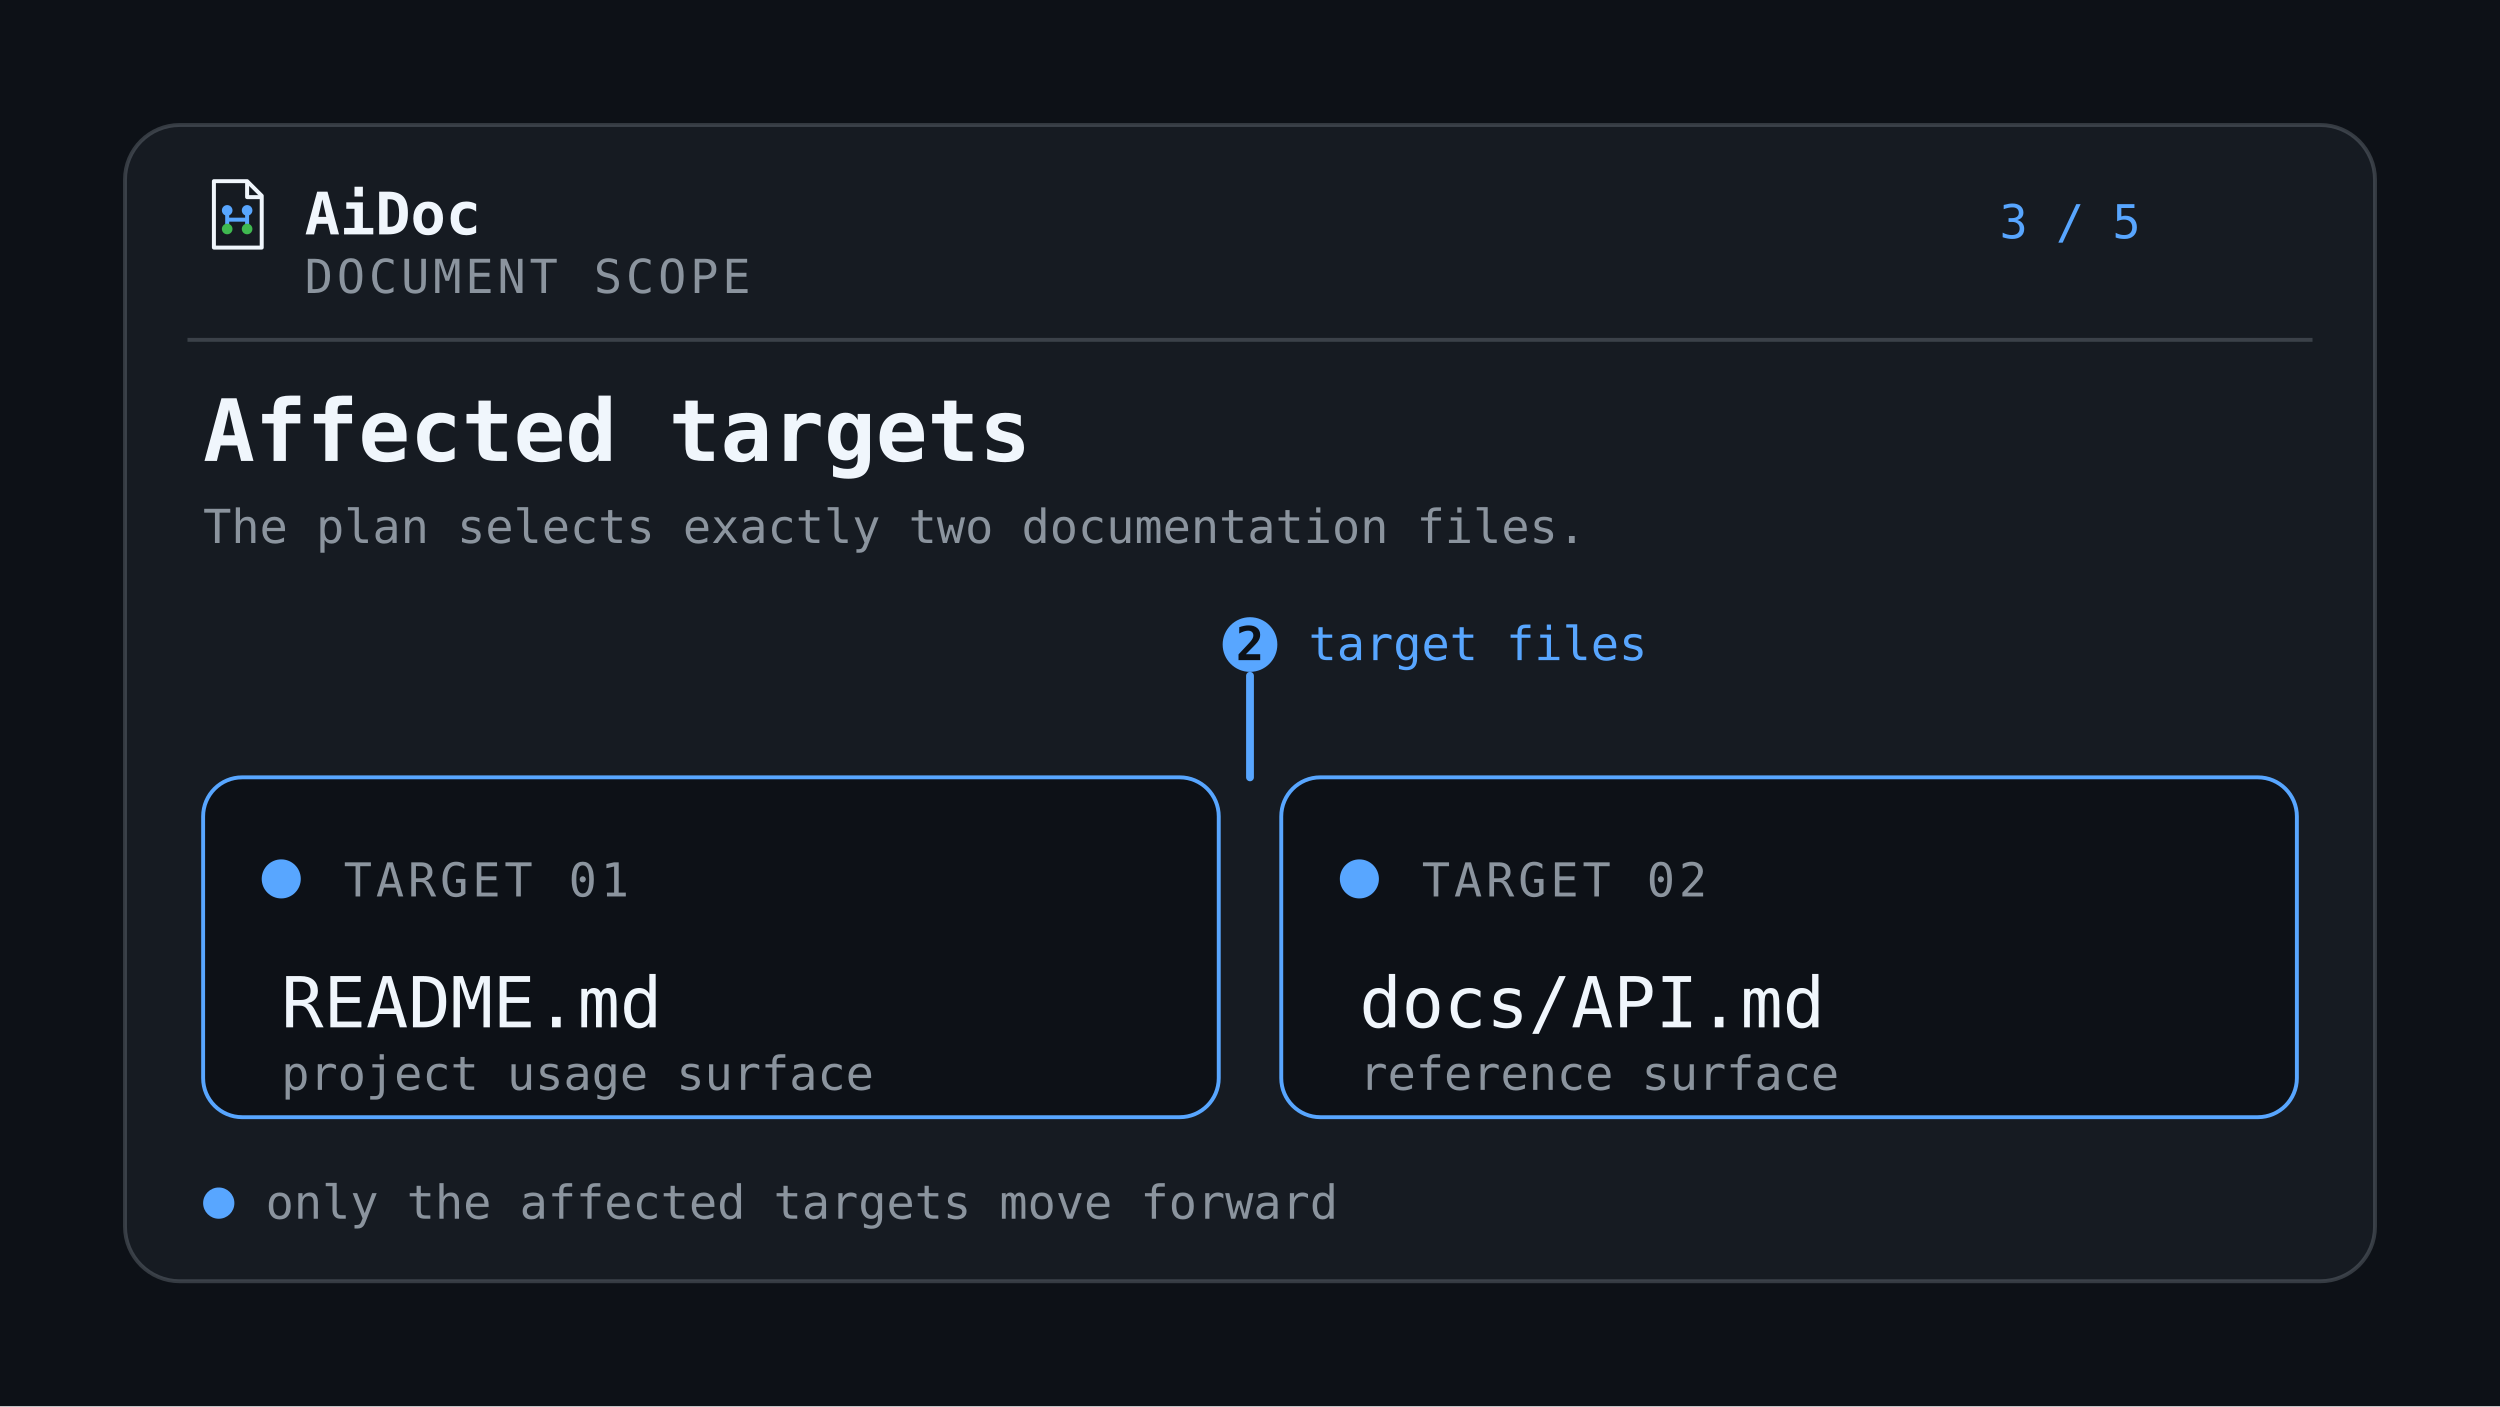
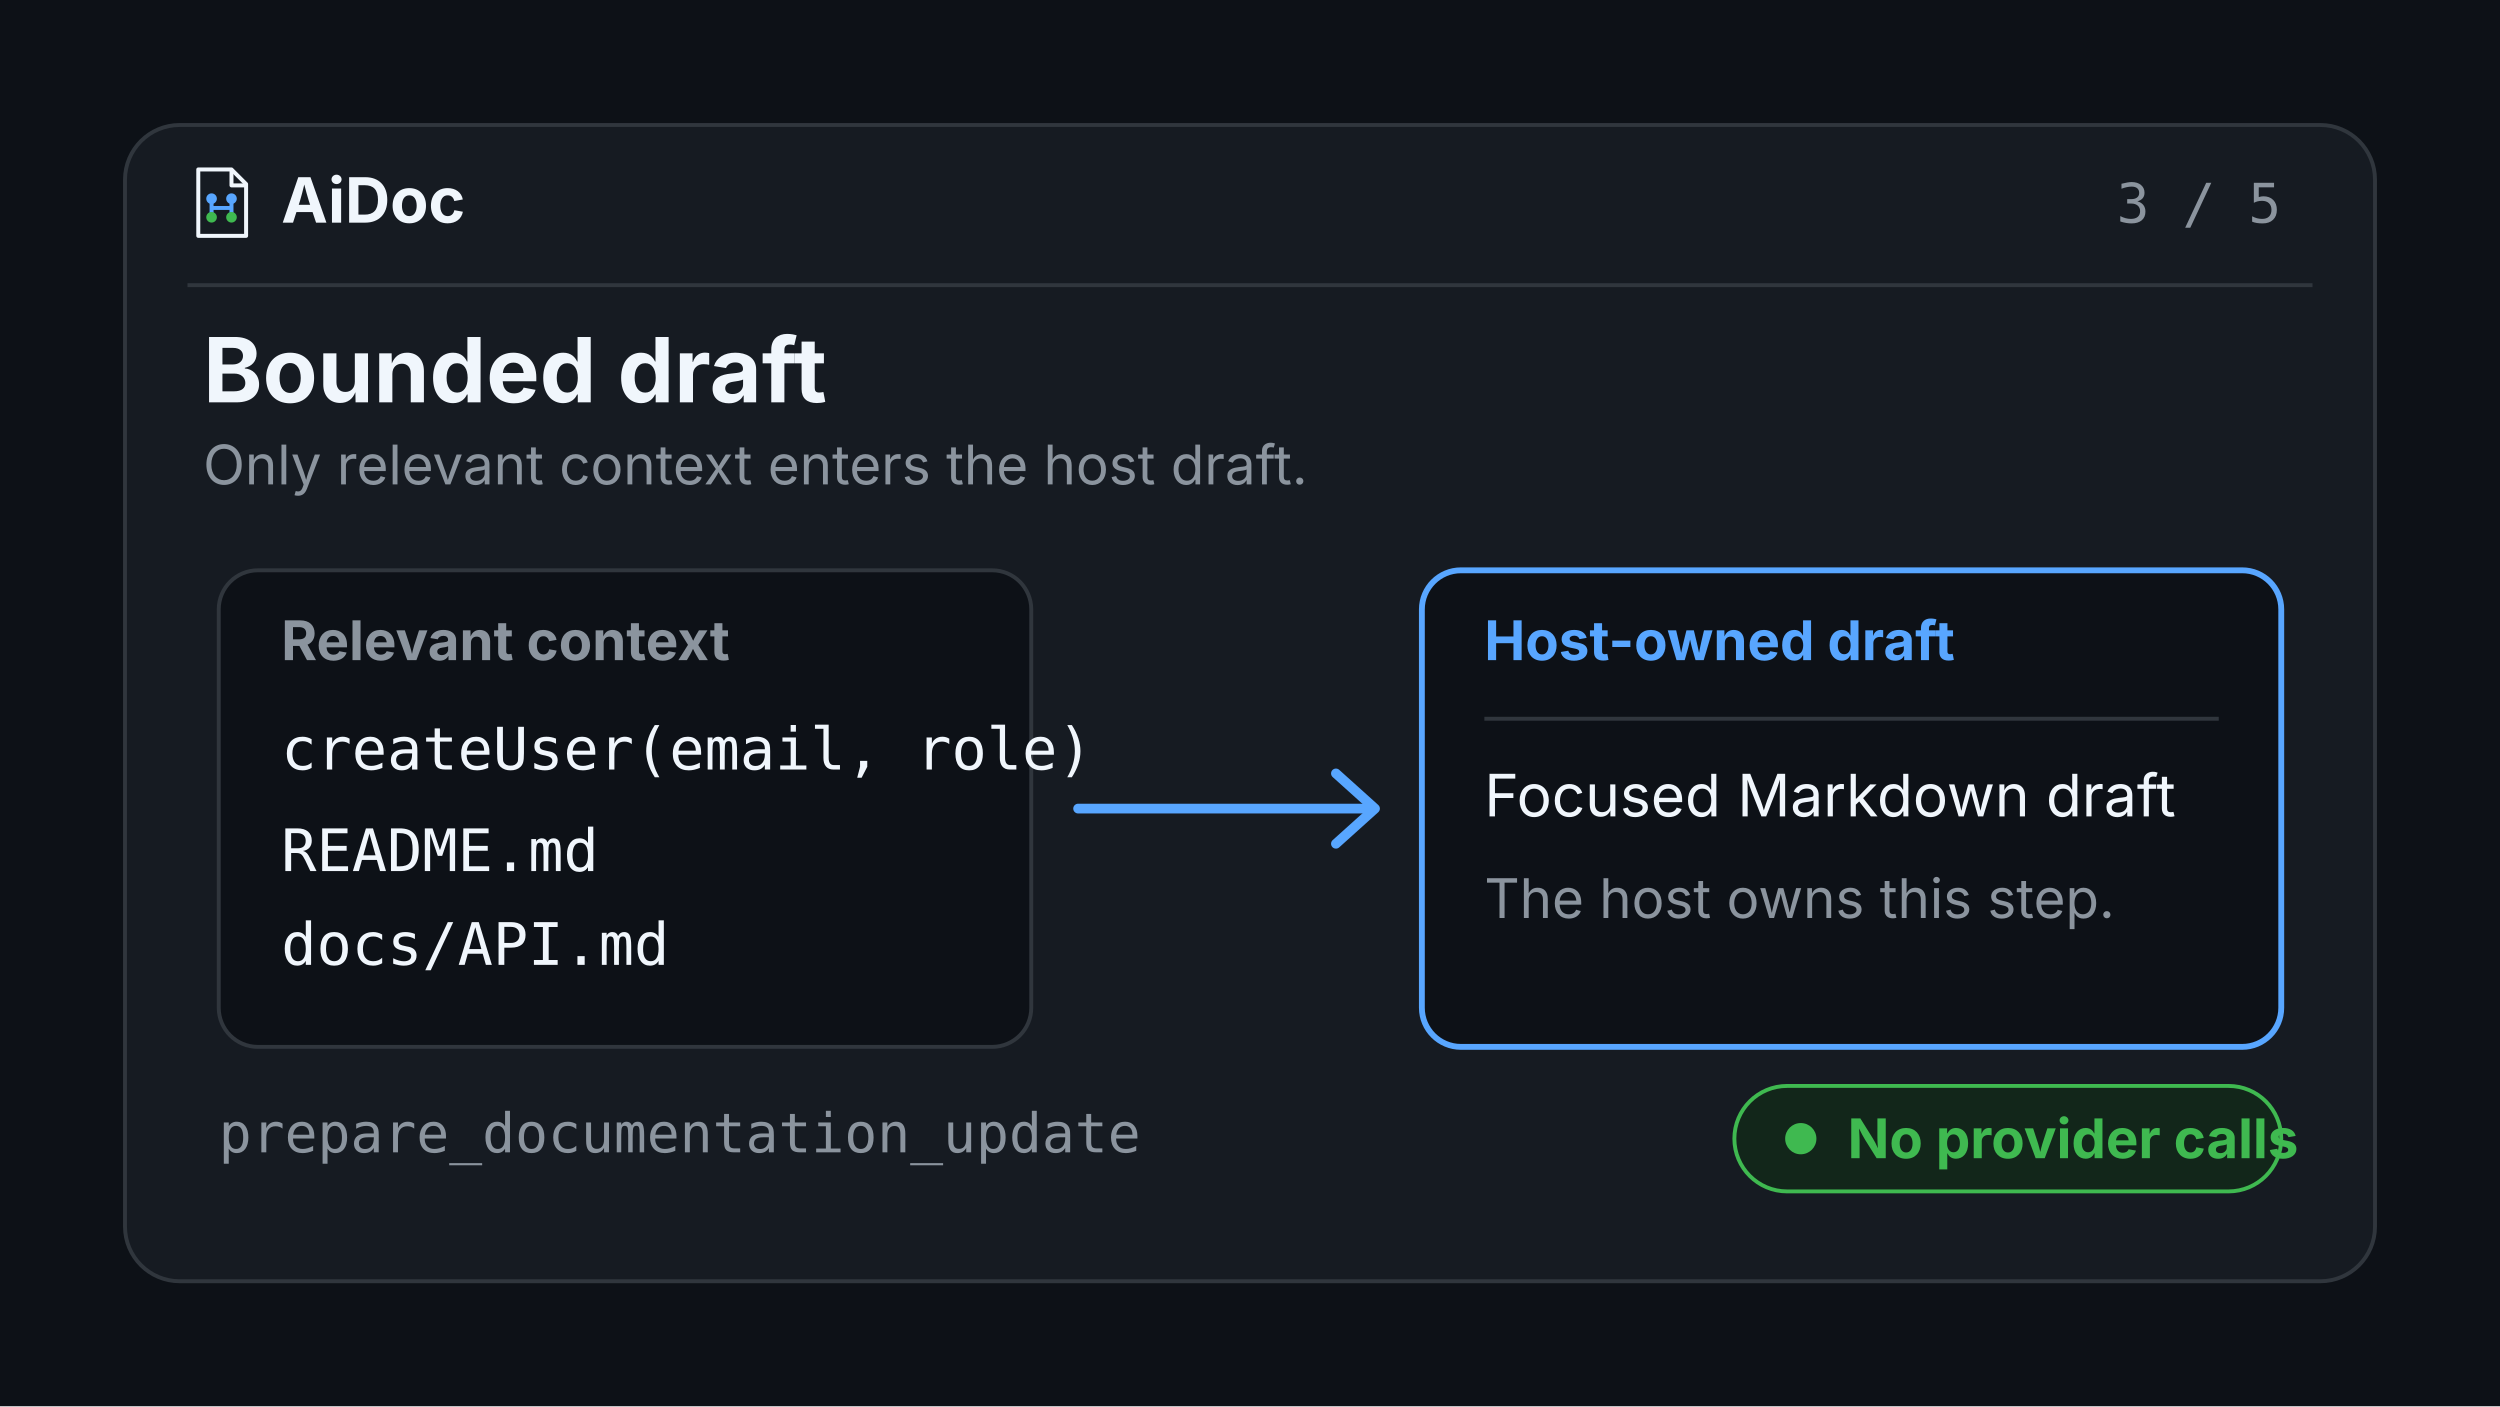
- <svg xmlns="http://www.w3.org/2000/svg" viewBox="0 0 1280 720" role="img" aria-labelledby="title desc" data-safe-margin="64">
+ <svg xmlns="http://www.w3.org/2000/svg" viewBox="0 0 1280 720" role="img" aria-labelledby="title desc" data-safe-margin="64" data-protected-margin="80" data-step="3">
  <rect width="1280" height="720" fill="#0D1117" />
  <g data-content-area="safe" transform="translate(64 64)">
-     <rect width="1152" height="592" rx="28" fill="#161B22" stroke="#8B949E" stroke-opacity="0.32" stroke-width="2" />
-     <g transform="translate(36 24) scale(0.68)">
+     <rect width="1152" height="592" rx="28" fill="#161B22" stroke="#30363D" stroke-width="2" />
+     <g transform="translate(28 18) scale(0.68)">
      <path d="M14 7h25l11 11v39H14z" fill="#161B22" stroke="#F0F6FC" stroke-width="3" stroke-linejoin="round" />
      <path d="M39 7v12h11" fill="none" stroke="#F0F6FC" stroke-width="3" stroke-linejoin="round" />
      <path d="M24 29v14m0-7h15m0-7v14" fill="none" stroke="#58A6FF" stroke-width="3" stroke-linecap="round" />
      <circle cx="24" cy="29" r="4" fill="#58A6FF" />
      <circle cx="24" cy="43" r="4" fill="#3FB950" />
      <circle cx="39" cy="29" r="4" fill="#58A6FF" />
      <circle cx="39" cy="43" r="4" fill="#3FB950" />
    </g>
-     <text x="92" y="56" fill="#F0F6FC" font-family="ui-monospace, SFMono-Regular, Menlo, Monaco, Consolas, monospace" font-size="30" font-weight="600">AiDoc</text>
-     <text x="92" y="86" fill="#8B949E" font-family="ui-monospace, SFMono-Regular, Menlo, Monaco, Consolas, monospace" font-size="24" letter-spacing="2">DOCUMENT SCOPE</text>
-     <text x="1032" y="58" fill="#58A6FF" font-family="ui-monospace, SFMono-Regular, Menlo, Monaco, Consolas, monospace" font-size="24" text-anchor="end">3 / 5</text>
-     <path d="M32 110H1120" stroke="#8B949E" stroke-opacity="0.32" stroke-width="2" />
-     <text x="40" y="172" fill="#F0F6FC" font-family="ui-monospace, SFMono-Regular, Menlo, Monaco, Consolas, monospace" font-size="44" font-weight="600">Affected targets</text>
-     <text x="40" y="214" fill="#8B949E" font-family="ui-monospace, SFMono-Regular, Menlo, Monaco, Consolas, monospace" font-size="24">The plan selects exactly two documentation files.</text>
-     <path d="M576 282V334" stroke="#58A6FF" stroke-width="4" stroke-linecap="round" />
-     <circle cx="576" cy="266" r="14" fill="#58A6FF" />
-     <text x="576" y="274" fill="#0D1117" font-family="ui-monospace, SFMono-Regular, Menlo, Monaco, Consolas, monospace" font-size="24" font-weight="600" text-anchor="middle">2</text>
-     <text x="606" y="274" fill="#58A6FF" font-family="ui-monospace, SFMono-Regular, Menlo, Monaco, Consolas, monospace" font-size="24">target files</text>
-     <rect x="40" y="334" width="520" height="174" rx="20" fill="#0D1117" stroke="#58A6FF" stroke-width="2" />
-     <circle cx="80" cy="386" r="10" fill="#58A6FF" />
-     <text x="112" y="395" fill="#8B949E" font-family="ui-monospace, SFMono-Regular, Menlo, Monaco, Consolas, monospace" font-size="24" letter-spacing="2">TARGET 01</text>
-     <text x="80" y="462" fill="#F0F6FC" font-family="ui-monospace, SFMono-Regular, Menlo, Monaco, Consolas, monospace" font-size="36">README.md</text>
-     <text x="80" y="494" fill="#8B949E" font-family="ui-monospace, SFMono-Regular, Menlo, Monaco, Consolas, monospace" font-size="24">project usage surface</text>
-     <rect x="592" y="334" width="520" height="174" rx="20" fill="#0D1117" stroke="#58A6FF" stroke-width="2" />
-     <circle cx="632" cy="386" r="10" fill="#58A6FF" />
-     <text x="664" y="395" fill="#8B949E" font-family="ui-monospace, SFMono-Regular, Menlo, Monaco, Consolas, monospace" font-size="24" letter-spacing="2">TARGET 02</text>
-     <text x="632" y="462" fill="#F0F6FC" font-family="ui-monospace, SFMono-Regular, Menlo, Monaco, Consolas, monospace" font-size="36">docs/API.md</text>
-     <text x="632" y="494" fill="#8B949E" font-family="ui-monospace, SFMono-Regular, Menlo, Monaco, Consolas, monospace" font-size="24">reference surface</text>
-     <circle cx="48" cy="552" r="8" fill="#58A6FF" />
-     <text x="72" y="560" fill="#8B949E" font-family="ui-monospace, SFMono-Regular, Menlo, Monaco, Consolas, monospace" font-size="24">only the affected targets move forward</text>
+     <text x="80" y="50" fill="#F0F6FC" font-family="system-ui, -apple-system, BlinkMacSystemFont, sans-serif" font-size="32" font-weight="700">AiDoc</text>
+     <text x="1104" y="50" fill="#8B949E" font-family="ui-monospace, SFMono-Regular, Menlo, monospace" font-size="28" text-anchor="end">3 / 5</text>
+     <path d="M32 82H1120" stroke="#30363D" stroke-width="2" />
+     <text x="40" y="142" fill="#F0F6FC" font-family="system-ui, -apple-system, BlinkMacSystemFont, sans-serif" font-size="46" font-weight="750">Bounded draft</text>
+     <text x="40" y="184" fill="#8B949E" font-family="system-ui, -apple-system, BlinkMacSystemFont, sans-serif" font-size="28">Only relevant context enters the host draft.</text>
+     <rect x="48" y="228" width="416" height="244" rx="20" fill="#0D1117" stroke="#30363D" stroke-width="2" />
+     <text x="80" y="274" fill="#8B949E" font-family="system-ui, -apple-system, BlinkMacSystemFont, sans-serif" font-size="28" font-weight="650">Relevant context</text>
+     <text x="80" y="330" fill="#F0F6FC" font-family="ui-monospace, SFMono-Regular, Menlo, monospace" font-size="30">createUser(email, role)</text>
+     <text x="80" y="382" fill="#F0F6FC" font-family="ui-monospace, SFMono-Regular, Menlo, monospace" font-size="30">README.md</text>
+     <text x="80" y="430" fill="#F0F6FC" font-family="ui-monospace, SFMono-Regular, Menlo, monospace" font-size="30">docs/API.md</text>
+     <path d="M488 350H638" stroke="#58A6FF" stroke-width="5" stroke-linecap="round" />
+     <path d="M620 332l20 18-20 18" fill="none" stroke="#58A6FF" stroke-width="5" stroke-linecap="round" stroke-linejoin="round" />
+     <rect x="664" y="228" width="440" height="244" rx="20" fill="#0D1117" stroke="#58A6FF" stroke-width="3" />
+     <text x="696" y="274" fill="#58A6FF" font-family="system-ui, -apple-system, BlinkMacSystemFont, sans-serif" font-size="28" font-weight="650">Host-owned draft</text>
+     <path d="M696 304H1072" stroke="#30363D" stroke-width="2" />
+     <text x="696" y="354" fill="#F0F6FC" font-family="system-ui, -apple-system, BlinkMacSystemFont, sans-serif" font-size="30">Focused Markdown draft</text>
+     <text x="696" y="406" fill="#8B949E" font-family="system-ui, -apple-system, BlinkMacSystemFont, sans-serif" font-size="28">The host owns this step.</text>
+     <text x="48" y="526" fill="#8B949E" font-family="ui-monospace, SFMono-Regular, Menlo, monospace" font-size="28">prepare_documentation_update</text>
+     <rect x="824" y="492" width="280" height="54" rx="27" fill="#12261A" stroke="#3FB950" stroke-width="2" />
+     <circle cx="858" cy="519" r="8" fill="#3FB950" />
+     <text x="882" y="529" fill="#3FB950" font-family="system-ui, -apple-system, BlinkMacSystemFont, sans-serif" font-size="28" font-weight="650">No provider calls</text>
  </g>
</svg>
